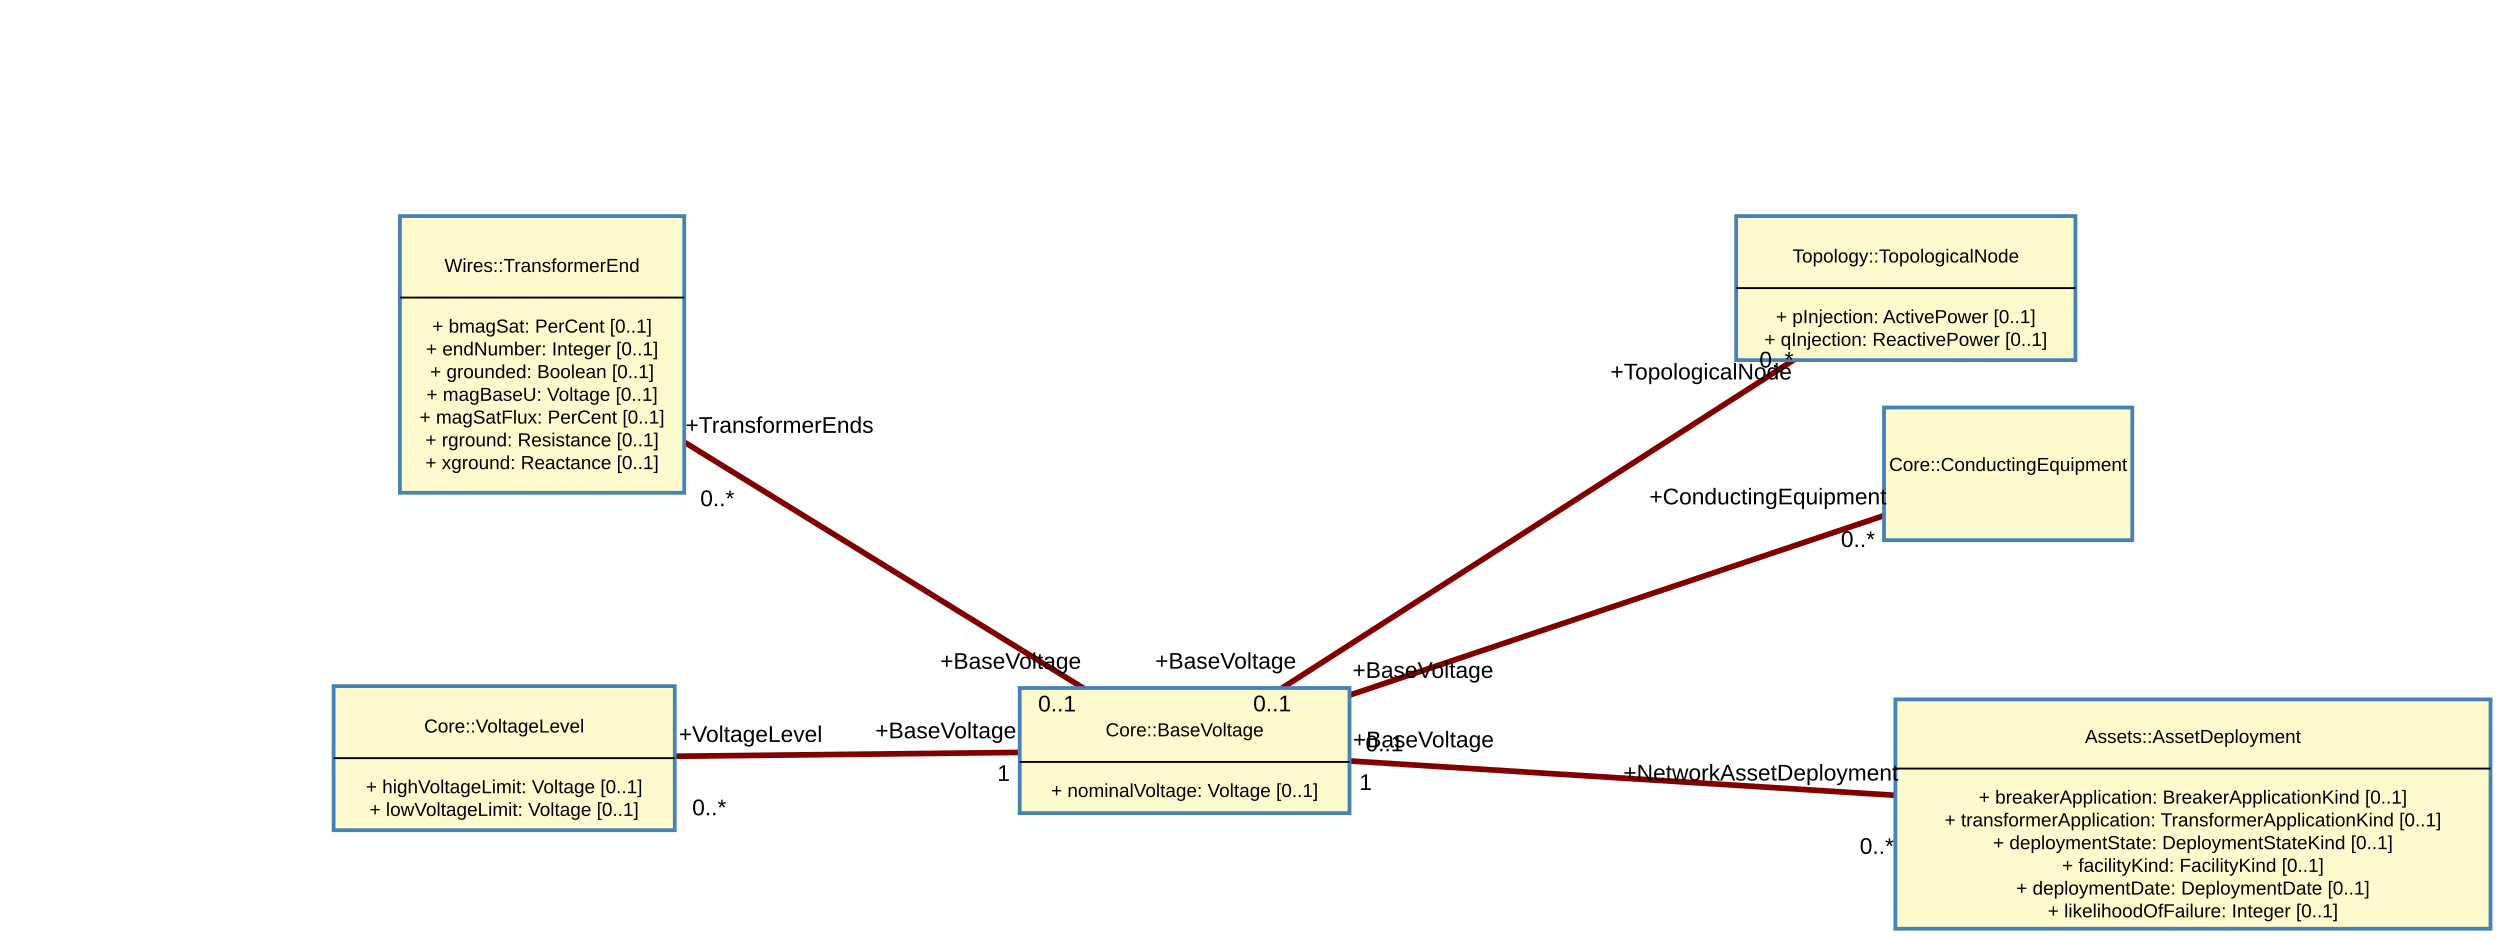
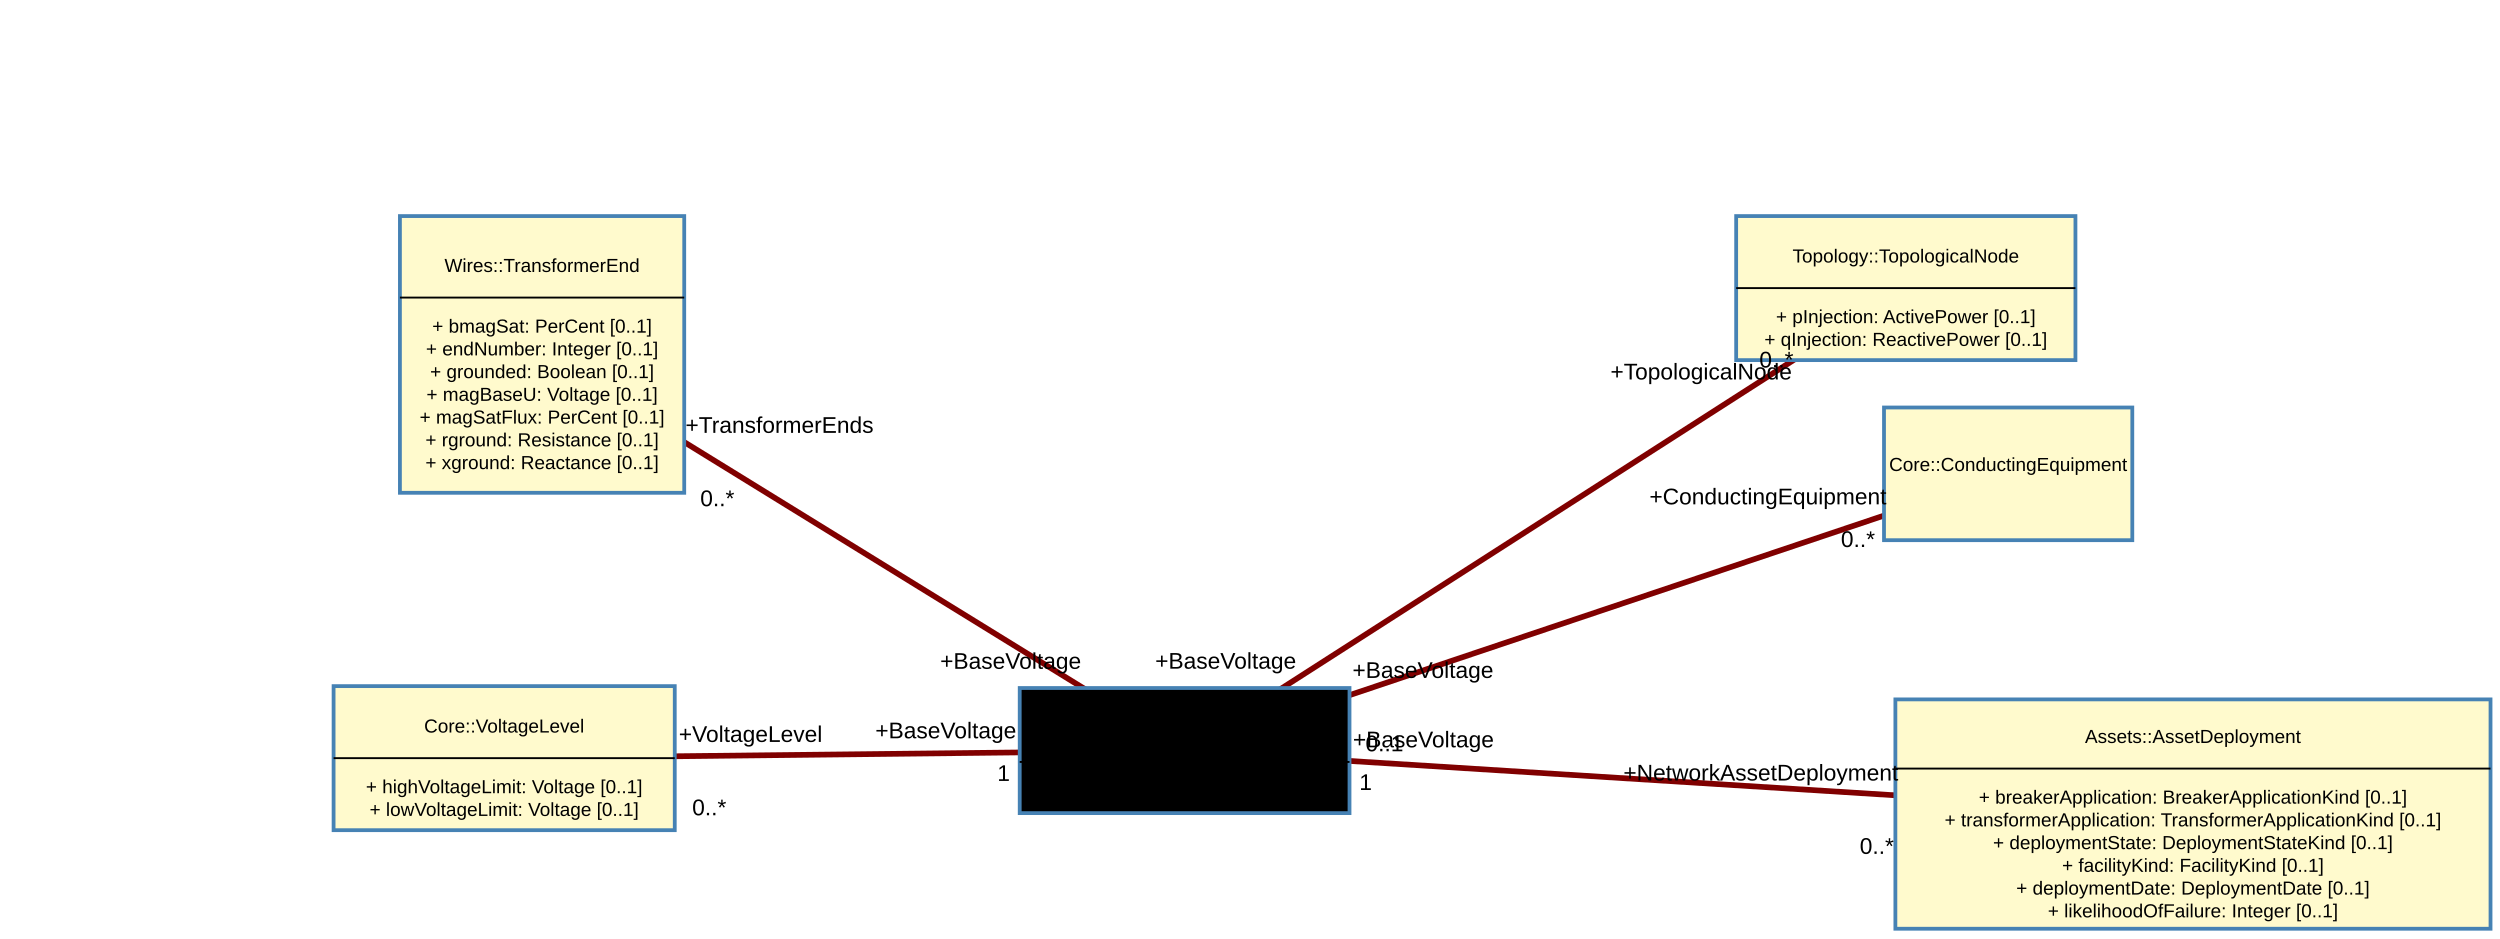
<svg xmlns="http://www.w3.org/2000/svg" width="1319" height="495">
  <g class="zoom-group">
    <defs>
      <marker id="arrowhead" viewBox="-0 -5 10 10" refX="5" refY="0" orient="auto" markerWidth="10" markerHeight="10" xoverflow="visible">
        <path d="M 0,-5 L 10 ,0 L 0,5" fill="black" style="stroke: none;" />
      </marker>
    </defs>
    <line class="link" x1="1157" y1="429.5" x2="625" y2="396" stroke="#800000" stroke-width="3" />
    <line class="link" x1="625" y1="396" x2="1059.5" y2="250" stroke="#800000" stroke-width="3" />
    <line class="link" x1="1005.5" y1="152" x2="625" y2="396" stroke="#800000" stroke-width="3" />
    <line class="link" x1="286" y1="187" x2="625" y2="396" stroke="#800000" stroke-width="3" />
    <line class="link" x1="266" y1="400" x2="625" y2="396" stroke="#800000" stroke-width="3" />
    <g class="draggable" transform="translate(538, 363)">
-       <rect class="box" width="174" height="66" style="fill: #fffacd; stroke: steelblue; stroke-width: 2px; cursor: move;" />
+       <rect class="box" width="174" height="66" style="fill: #000000; stroke: steelblue; stroke-width: 2px; cursor: move;" />
      <text class="text" x="87" y="22" dy=".35em" text-anchor="middle" style="font-family: Arial, sans-serif; fill: black; font-size: 10px; pointer-events: none;">Core::BaseVoltage</text>
      <line x1="0" x2="174" y1="39" y2="39" stroke="black" stroke-width="1" />
      <text class="text" x="87" y="54" dy=".35em" text-anchor="middle" style="font-family: Arial, sans-serif; fill: black; font-size: 10px; pointer-events: none;">+  nominalVoltage: Voltage [0..1]</text>
    </g>
    <g class="draggable" transform="translate(1000, 369)">
      <rect class="box" width="314" height="121" style="fill: #fffacd; stroke: steelblue; stroke-width: 2px; cursor: move;" />
      <text class="text" x="157" y="19.5" dy=".35em" text-anchor="middle" style="font-family: Arial, sans-serif; fill: black; font-size: 10px; pointer-events: none;">Assets::AssetDeployment</text>
      <line x1="0" x2="314" y1="36.5" y2="36.5" stroke="black" stroke-width="1" />
      <text class="text" x="157" y="51.5" dy=".35em" text-anchor="middle" style="font-family: Arial, sans-serif; fill: black; font-size: 10px; pointer-events: none;">+  breakerApplication: BreakerApplicationKind [0..1]</text>
      <text class="text" x="157" y="63.5" dy=".35em" text-anchor="middle" style="font-family: Arial, sans-serif; fill: black; font-size: 10px; pointer-events: none;">+  transformerApplication: TransformerApplicationKind [0..1]</text>
      <text class="text" x="157" y="75.5" dy=".35em" text-anchor="middle" style="font-family: Arial, sans-serif; fill: black; font-size: 10px; pointer-events: none;">+  deploymentState: DeploymentStateKind [0..1]</text>
      <text class="text" x="157" y="87.5" dy=".35em" text-anchor="middle" style="font-family: Arial, sans-serif; fill: black; font-size: 10px; pointer-events: none;">+  facilityKind: FacilityKind [0..1]</text>
      <text class="text" x="157" y="99.5" dy=".35em" text-anchor="middle" style="font-family: Arial, sans-serif; fill: black; font-size: 10px; pointer-events: none;">+  deploymentDate: DeploymentDate [0..1]</text>
      <text class="text" x="157" y="111.5" dy=".35em" text-anchor="middle" style="font-family: Arial, sans-serif; fill: black; font-size: 10px; pointer-events: none;">+  likelihoodOfFailure: Integer [0..1]</text>
    </g>
    <g class="draggable" transform="translate(994, 215)">
      <rect class="box" width="131" height="70" style="fill: #fffacd; stroke: steelblue; stroke-width: 2px; cursor: move;" />
      <text class="text" x="65.5" y="30" dy=".35em" text-anchor="middle" style="font-family: Arial, sans-serif; fill: black; font-size: 10px; pointer-events: none;">Core::ConductingEquipment</text>
    </g>
    <g class="draggable" transform="translate(916, 114)">
      <rect class="box" width="179" height="76" style="fill: #fffacd; stroke: steelblue; stroke-width: 2px; cursor: move;" />
      <text class="text" x="89.5" y="21" dy=".35em" text-anchor="middle" style="font-family: Arial, sans-serif; fill: black; font-size: 10px; pointer-events: none;">Topology::TopologicalNode</text>
      <line x1="0" x2="179" y1="38" y2="38" stroke="black" stroke-width="1" />
      <text class="text" x="89.5" y="53" dy=".35em" text-anchor="middle" style="font-family: Arial, sans-serif; fill: black; font-size: 10px; pointer-events: none;">+  pInjection: ActivePower [0..1]</text>
      <text class="text" x="89.5" y="65" dy=".35em" text-anchor="middle" style="font-family: Arial, sans-serif; fill: black; font-size: 10px; pointer-events: none;">+  qInjection: ReactivePower [0..1]</text>
    </g>
    <g class="draggable" transform="translate(211, 114)">
      <rect class="box" width="150" height="146" style="fill: #fffacd; stroke: steelblue; stroke-width: 2px; cursor: move;" />
      <text class="text" x="75" y="26" dy=".35em" text-anchor="middle" style="font-family: Arial, sans-serif; fill: black; font-size: 10px; pointer-events: none;">Wires::TransformerEnd</text>
      <line x1="0" x2="150" y1="43" y2="43" stroke="black" stroke-width="1" />
      <text class="text" x="75" y="58" dy=".35em" text-anchor="middle" style="font-family: Arial, sans-serif; fill: black; font-size: 10px; pointer-events: none;">+  bmagSat: PerCent [0..1]</text>
      <text class="text" x="75" y="70" dy=".35em" text-anchor="middle" style="font-family: Arial, sans-serif; fill: black; font-size: 10px; pointer-events: none;">+  endNumber: Integer [0..1]</text>
      <text class="text" x="75" y="82" dy=".35em" text-anchor="middle" style="font-family: Arial, sans-serif; fill: black; font-size: 10px; pointer-events: none;">+  grounded: Boolean [0..1]</text>
      <text class="text" x="75" y="94" dy=".35em" text-anchor="middle" style="font-family: Arial, sans-serif; fill: black; font-size: 10px; pointer-events: none;">+  magBaseU: Voltage [0..1]</text>
      <text class="text" x="75" y="106" dy=".35em" text-anchor="middle" style="font-family: Arial, sans-serif; fill: black; font-size: 10px; pointer-events: none;">+  magSatFlux: PerCent [0..1]</text>
      <text class="text" x="75" y="118" dy=".35em" text-anchor="middle" style="font-family: Arial, sans-serif; fill: black; font-size: 10px; pointer-events: none;">+  rground: Resistance [0..1]</text>
      <text class="text" x="75" y="130" dy=".35em" text-anchor="middle" style="font-family: Arial, sans-serif; fill: black; font-size: 10px; pointer-events: none;">+  xground: Reactance [0..1]</text>
    </g>
    <g class="draggable" transform="translate(176, 362)">
      <rect class="box" width="180" height="76" style="fill: #fffacd; stroke: steelblue; stroke-width: 2px; cursor: move;" />
      <text class="text" x="90" y="21" dy=".35em" text-anchor="middle" style="font-family: Arial, sans-serif; fill: black; font-size: 10px; pointer-events: none;">Core::VoltageLevel</text>
      <line x1="0" x2="180" y1="38" y2="38" stroke="black" stroke-width="1" />
      <text class="text" x="90" y="53" dy=".35em" text-anchor="middle" style="font-family: Arial, sans-serif; fill: black; font-size: 10px; pointer-events: none;">+  highVoltageLimit: Voltage [0..1]</text>
      <text class="text" x="90" y="65" dy=".35em" text-anchor="middle" style="font-family: Arial, sans-serif; fill: black; font-size: 10px; pointer-events: none;">+  lowVoltageLimit: Voltage [0..1]</text>
    </g>
    <text class="link-text-start-top" x="929.01" y="411.799" text-anchor="middle" style="font-family: Arial, sans-serif; font-size: 12px; fill: black;">+NetworkAssetDeployment</text>
    <text class="link-text-start-top" x="750.74" y="357.674" text-anchor="middle" style="font-family: Arial, sans-serif; font-size: 12px; fill: black;">+BaseVoltage</text>
    <text class="link-text-start-top" x="897.533" y="200.199" text-anchor="middle" style="font-family: Arial, sans-serif; font-size: 12px; fill: black;">+TopologicalNode</text>
    <text class="link-text-start-top" x="411.256" y="228.363" text-anchor="middle" style="font-family: Arial, sans-serif; font-size: 12px; fill: black;">+TransformerEnds</text>
    <text class="link-text-start-top" x="396" y="391.442" text-anchor="middle" style="font-family: Arial, sans-serif; font-size: 12px; fill: black;">+VoltageLevel</text>
    <text class="link-text-start-btm" x="986.01" y="434.299" dx="0.35em" dy="1.35em" text-anchor="middle" style="font-family: Arial, sans-serif; font-size: 12px; fill: black;">0..*</text>
    <text class="link-text-start-btm" x="726.24" y="380.174" dx="0.35em" dy="1.35em" text-anchor="middle" style="font-family: Arial, sans-serif; font-size: 12px; fill: black;">0..1</text>
    <text class="link-text-start-btm" x="933.033" y="177.699" dx="0.35em" dy="1.35em" text-anchor="middle" style="font-family: Arial, sans-serif; font-size: 12px; fill: black;">0..*</text>
    <text class="link-text-start-btm" x="374.256" y="250.863" dx="0.35em" dy="1.35em" text-anchor="middle" style="font-family: Arial, sans-serif; font-size: 12px; fill: black;">0..*</text>
    <text class="link-text-start-btm" x="370" y="413.942" dx="0.35em" dy="1.35em" text-anchor="middle" style="font-family: Arial, sans-serif; font-size: 12px; fill: black;">0..*</text>
    <text class="link-text-end-top" x="750.99" y="394.293" text-anchor="middle" style="font-family: Arial, sans-serif; font-size: 12px; fill: black;">+BaseVoltage</text>
    <text class="link-text-end-top" x="932.76" y="266.102" text-anchor="middle" style="font-family: Arial, sans-serif; font-size: 12px; fill: black;">+ConductingEquipment</text>
    <text class="link-text-end-top" x="646.67" y="352.801" text-anchor="middle" style="font-family: Arial, sans-serif; font-size: 12px; fill: black;">+BaseVoltage</text>
    <text class="link-text-end-top" x="533.218" y="352.876" text-anchor="middle" style="font-family: Arial, sans-serif; font-size: 12px; fill: black;">+BaseVoltage</text>
    <text class="link-text-end-top" x="499" y="389.525" text-anchor="middle" style="font-family: Arial, sans-serif; font-size: 12px; fill: black;">+BaseVoltage</text>
    <text class="link-text-end-btm" x="720.49" y="416.793" text-anchor="middle" style="font-family: Arial, sans-serif; font-size: 12px; fill: black;">1</text>
    <text class="link-text-end-btm" x="980.26" y="288.602" text-anchor="middle" style="font-family: Arial, sans-serif; font-size: 12px; fill: black;">0..*</text>
    <text class="link-text-end-btm" x="671.17" y="375.301" text-anchor="middle" style="font-family: Arial, sans-serif; font-size: 12px; fill: black;">0..1</text>
    <text class="link-text-end-btm" x="557.718" y="375.376" text-anchor="middle" style="font-family: Arial, sans-serif; font-size: 12px; fill: black;">0..1</text>
    <text class="link-text-end-btm" x="529.5" y="412.025" text-anchor="middle" style="font-family: Arial, sans-serif; font-size: 12px; fill: black;">1</text>
  </g>
</svg>
